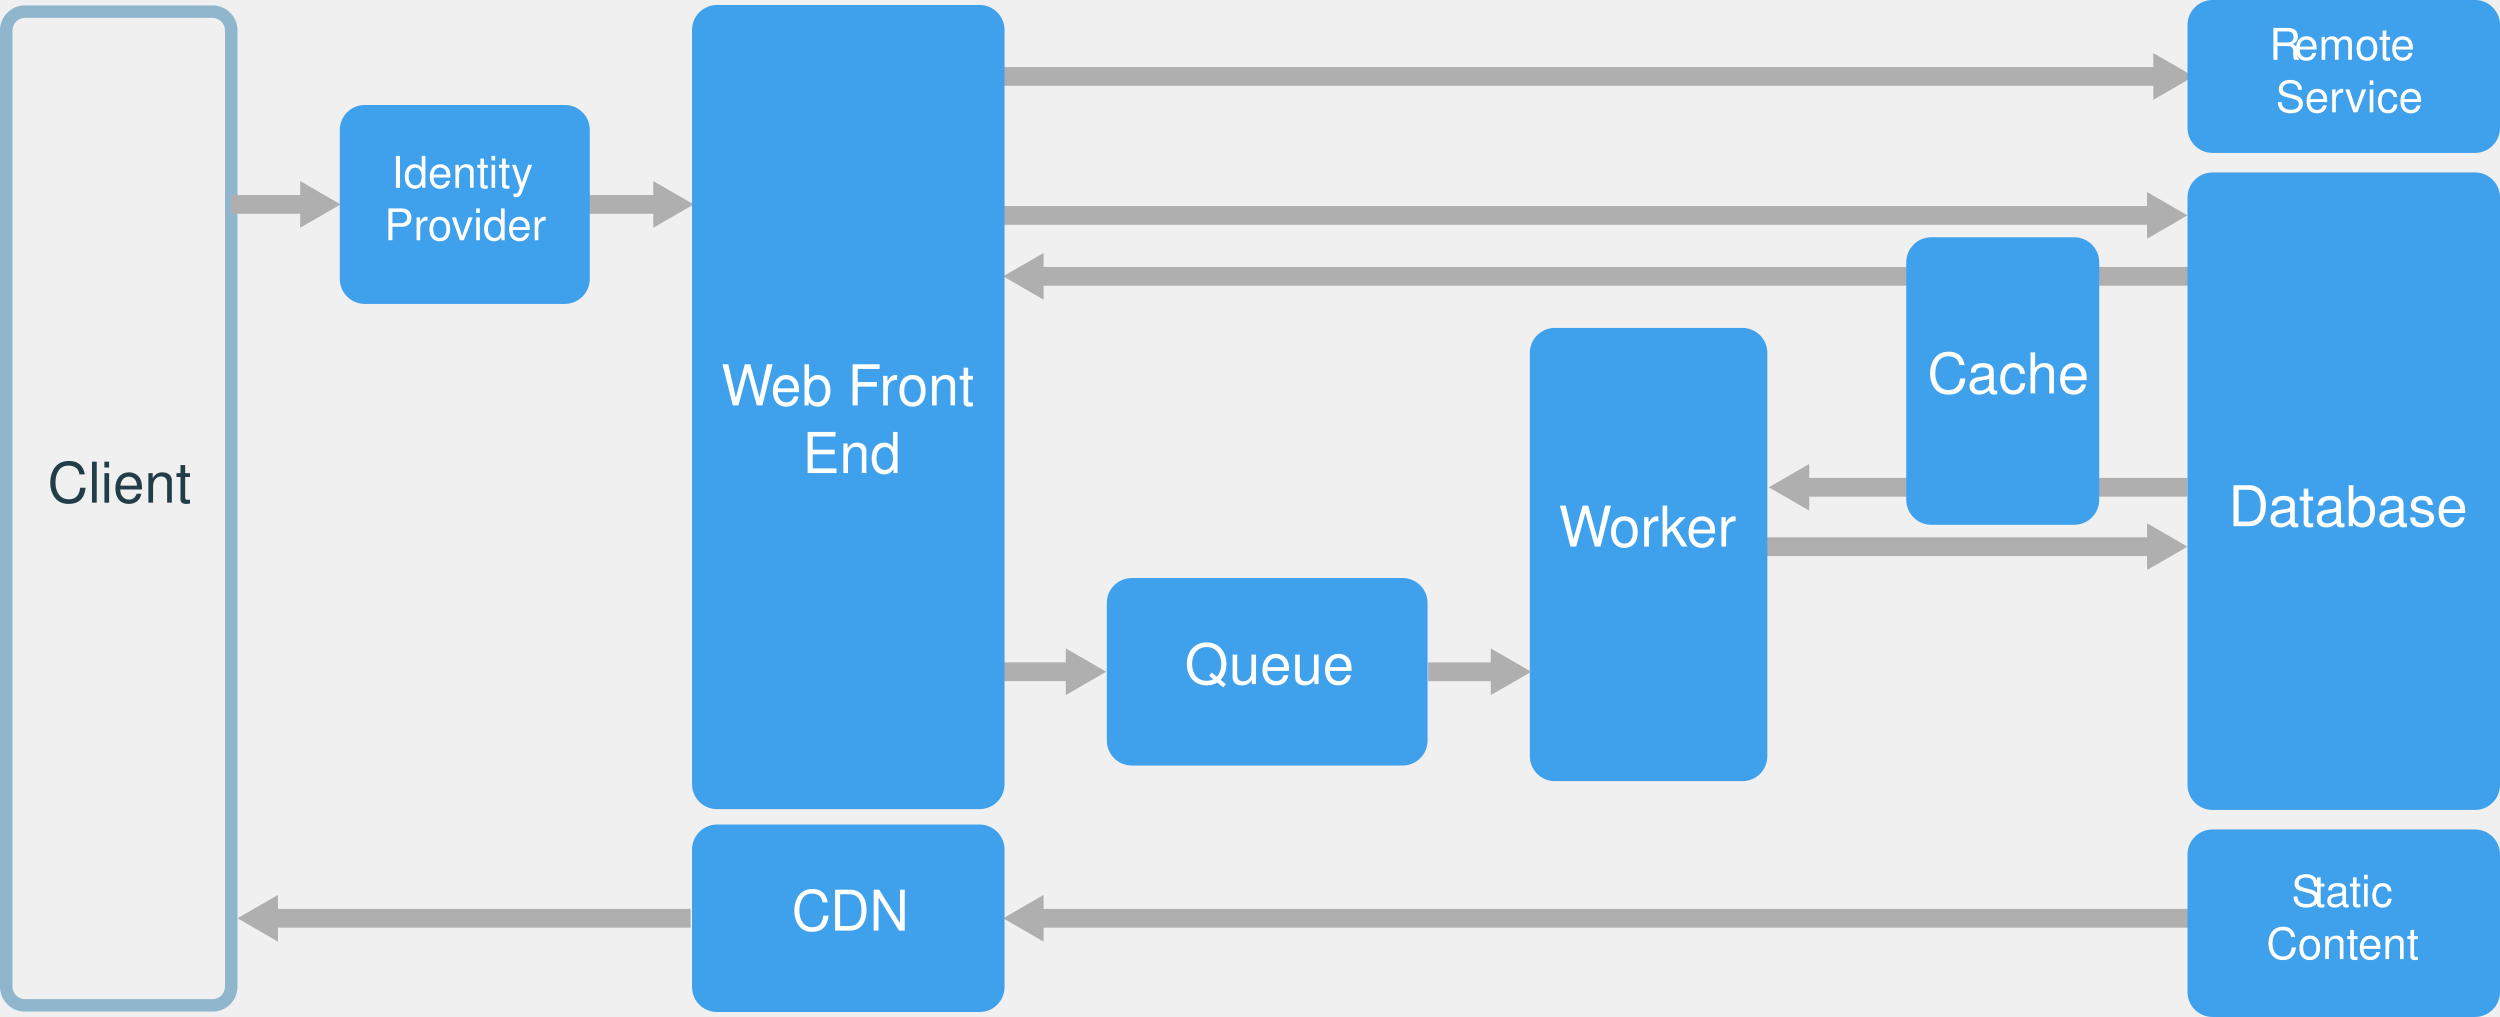
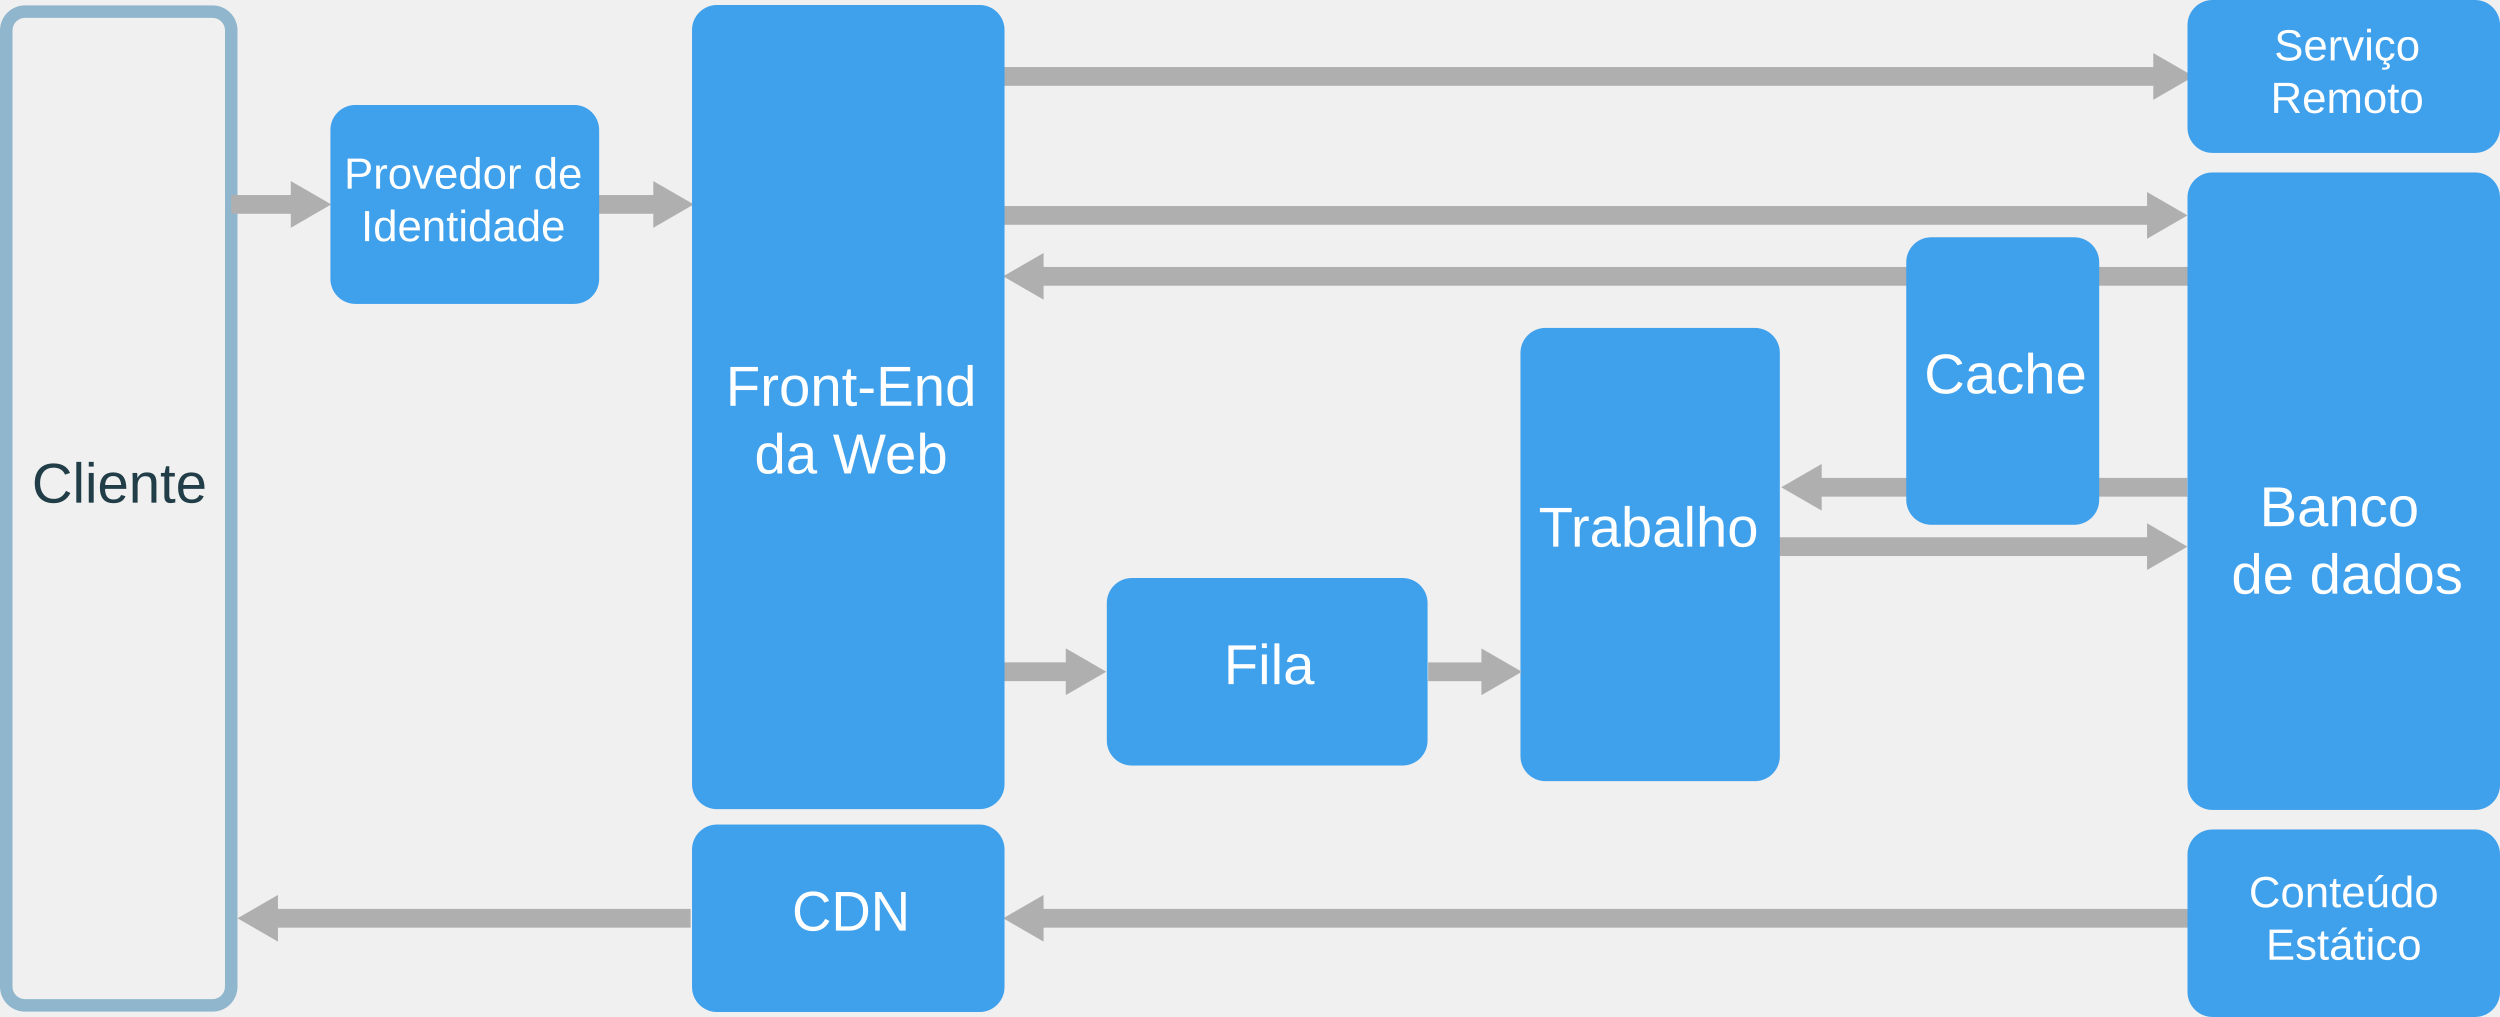
- <svg xmlns="http://www.w3.org/2000/svg" id="Layer_1" data-name="Layer 1" width="800" height="325.43" viewBox="0 0 800 325.43">
+ <svg xmlns="http://www.w3.org/2000/svg" viewBox="0 0 800 325.43">
  <defs>
-     <style>
- text{font-family:segoe-ui_normal,Segoe UI,Segoe,Segoe WP,Helvetica Neue,Helvetica,sans-serif;}.cls-1,.cls-3{fill:none;stroke:#afafaf;stroke-width:6px;}.cls-1{stroke-miterlimit:10;}.cls-2{fill:#afafaf;}.cls-3{stroke-linejoin:bevel;}.cls-4{fill:#3fa0ec;}.cls-5,.cls-8{font-size:18px;}.cls-12,.cls-14,.cls-5,.cls-9{fill:#fff;}.cls-6{letter-spacing:-0.04em;}.cls-7{fill:#8fb6cc;}.cls-8{fill:#213d47;}.cls-9{font-size:14px;}.cls-10{letter-spacing:-0.03em;}.cls-11{letter-spacing:-0.03em;}.cls-12{font-size:18.04px;}.cls-13{letter-spacing:-0.04em;}.cls-14{font-size:17.97px;}</style>
+     <style>.cls-1,.cls-3{fill:none;stroke:#afafaf;stroke-width:6px;}.cls-1{stroke-miterlimit:10;}.cls-2{fill:#afafaf;}.cls-3{stroke-linejoin:bevel;}.cls-4{fill:#3fa0ec;}.cls-5{fill:#8fb6cc;}.cls-6,.cls-8,.cls-9{isolation:isolate;}.cls-6,.cls-8{font-size:18px;}.cls-10,.cls-11,.cls-6,.cls-9{fill:#fff;}.cls-10,.cls-11,.cls-6,.cls-8,.cls-9{font-family:ArialMT, Arial;}.cls-7{letter-spacing:-0.04em;}.cls-8{fill:#213d47;}.cls-9{font-size:17.97px;}.cls-10{font-size:14px;}.cls-11{font-size:18.04px;}.cls-12{letter-spacing:-0.02em;}</style>
  </defs>
-   <line class="cls-1" x1="576.76" y1="155.93" x2="700" y2="155.93" />
-   <polygon class="cls-2" points="578.95 163.41 566 155.93 578.95 148.45 578.95 163.41" />
-   <line class="cls-1" x1="331.76" y1="293.85" x2="703" y2="293.85" />
-   <polygon class="cls-2" points="333.95 301.33 321 293.85 333.95 286.37 333.95 301.33" />
-   <line class="cls-1" x1="564" y1="174.93" x2="689.24" y2="174.93" />
-   <polygon class="cls-2" points="687.05 182.41 700 174.93 687.05 167.45 687.05 182.41" />
-   <line class="cls-1" x1="331.76" y1="88.43" x2="706.01" y2="88.43" />
-   <polygon class="cls-2" points="333.95 95.91 320.99 88.42 333.95 80.95 333.95 95.91" />
-   <line class="cls-1" x1="321" y1="68.93" x2="689.24" y2="68.93" />
-   <polygon class="cls-2" points="687.05 76.41 700 68.92 687.05 61.45 687.05 76.41" />
-   <line class="cls-3" x1="320.99" y1="24.46" x2="691.24" y2="24.46" />
-   <polygon class="cls-2" points="689.05 31.94 702.01 24.46 689.05 16.98 689.05 31.94" />
-   <line class="cls-1" x1="188" y1="65.41" x2="211.24" y2="65.41" />
-   <polygon class="cls-2" points="209.05 72.89 222 65.41 209.05 57.94 209.05 72.89" />
-   <rect class="cls-4" x="489.55" y="104.93" width="76" height="145.04" rx="8" ry="8" />
-   <text class="cls-5" transform="translate(498.78 174.92)">
-     <tspan class="cls-6">W</tspan>
-     <tspan x="16.11" y="0">orker</tspan>
-   </text>
-   <path class="cls-7" d="M68,156.79a4,4,0,0,1,4,4v306a4,4,0,0,1-4,4H8a4,4,0,0,1-4-4v-306a4,4,0,0,1,4-4H68m0-4H8a8,8,0,0,0-8,8v306a8,8,0,0,0,8,8H68a8,8,0,0,0,8-8v-306a8,8,0,0,0-8-8Z" transform="translate(0 -151.07)" />
-   <text class="cls-8" transform="translate(15.22 160.85)">Client</text>
-   <line class="cls-1" x1="74" y1="65.41" x2="98.24" y2="65.41" />
-   <polygon class="cls-2" points="96.05 72.89 109 65.41 96.05 57.94 96.05 72.89" />
-   <line class="cls-1" x1="321" y1="214.95" x2="343.24" y2="214.95" />
-   <polygon class="cls-2" points="341.05 222.43 354 214.95 341.05 207.47 341.05 222.43" />
-   <rect class="cls-4" x="700" width="100" height="48.93" rx="8" ry="8" />
-   <text class="cls-9" transform="translate(726.19 19.14)">
-     <tspan class="cls-10">R</tspan>
-     <tspan x="7.96" y="0">emote</tspan>
-     <tspan x="2.05" y="16.8">Service</tspan>
-   </text>
-   <rect class="cls-4" x="700" y="265.43" width="100" height="60" rx="8" ry="8" />
-   <text class="cls-9" transform="translate(733.27 290.11)">
-     <tspan class="cls-11">S</tspan>
-     <tspan x="6.99" y="0">tatic</tspan>
-     <tspan x="-8.04" y="16.8">Content</tspan>
-   </text>
-   <rect class="cls-4" x="700" y="55.18" width="100" height="204" rx="8" ry="8" />
-   <text class="cls-5" transform="translate(713.09 168.38)">Database</text>
-   <rect class="cls-4" x="354.18" y="184.97" width="102.64" height="60" rx="8" ry="8" />
-   <text class="cls-5" transform="translate(379.11 218.92)">Queue</text>
-   <rect class="cls-4" x="221.45" y="1.59" width="100" height="257.34" rx="8" ry="8" />
-   <text class="cls-12" transform="translate(230.81 129.72) scale(0.98 1)">
-     <tspan class="cls-13">W</tspan>
-     <tspan x="16.14" y="0">eb Front</tspan>
-     <tspan x="26.57" y="21.65">End</tspan>
-   </text>
-   <rect class="cls-4" x="221.45" y="263.85" width="100" height="60" rx="8" ry="8" />
-   <text class="cls-14" transform="translate(253.35 297.79) scale(0.97 1)">CDN</text>
-   <rect class="cls-4" x="108.73" y="33.59" width="80" height="63.66" rx="8" ry="8" />
-   <text class="cls-9" transform="translate(125.29 60.09)">Identity<tspan x="-2.29" y="16.8">Provider</tspan>
-   </text>
-   <line class="cls-1" x1="457" y1="214.97" x2="479.24" y2="214.97" />
-   <polygon class="cls-2" points="477.05 222.45 490 214.97 477.05 207.49 477.05 222.45" />
-   <line class="cls-1" x1="86.76" y1="293.85" x2="221" y2="293.85" />
-   <polygon class="cls-2" points="88.95 301.33 76 293.85 88.95 286.37 88.95 301.33" />
-   <rect class="cls-4" x="610" y="75.93" width="61.75" height="92" rx="8" ry="8" />
-   <text class="cls-5" transform="translate(616.77 125.88)">Cache</text>
+   <g id="Shapes">
+     <line class="cls-1" x1="580.76" y1="155.93" x2="700" y2="155.93" />
+     <polygon class="cls-2" points="582.95 163.41 570 155.93 582.95 148.45 582.95 163.41" />
+     <line class="cls-1" x1="331.76" y1="293.85" x2="703" y2="293.85" />
+     <polygon class="cls-2" points="333.95 301.33 321 293.85 333.95 286.37 333.95 301.33" />
+     <line class="cls-1" x1="568" y1="174.93" x2="689.24" y2="174.93" />
+     <polygon class="cls-2" points="687.05 182.41 700 174.93 687.05 167.45 687.05 182.41" />
+     <line class="cls-1" x1="331.76" y1="88.43" x2="706.01" y2="88.43" />
+     <polygon class="cls-2" points="333.95 95.91 320.99 88.42 333.95 80.95 333.95 95.91" />
+     <line class="cls-1" x1="321" y1="68.93" x2="689.24" y2="68.93" />
+     <polygon class="cls-2" points="687.05 76.41 700 68.92 687.05 61.45 687.05 76.41" />
+     <line class="cls-3" x1="320.99" y1="24.46" x2="691.24" y2="24.46" />
+     <polygon class="cls-2" points="689.05 31.94 702.01 24.46 689.05 16.98 689.05 31.94" />
+     <line class="cls-1" x1="188" y1="65.41" x2="211.24" y2="65.41" />
+     <polygon class="cls-2" points="209.05 72.89 222 65.41 209.05 57.94 209.05 72.89" />
+     <rect class="cls-4" x="486.55" y="104.93" width="83" height="145.04" rx="8" ry="8" />
+     <path class="cls-5" d="M68,5.72a4,4,0,0,1,4,4v306a4,4,0,0,1-4,4H8a4,4,0,0,1-4-4V9.72a4,4,0,0,1,4-4H68m0-4H8a8,8,0,0,0-8,8v306a8,8,0,0,0,8,8H68a8,8,0,0,0,8-8V9.72A8,8,0,0,0,68,1.72Z" />
+     <line class="cls-1" x1="74" y1="65.41" x2="95.24" y2="65.41" />
+     <polygon class="cls-2" points="93.05 72.89 106 65.41 93.05 57.94 93.05 72.89" />
+     <line class="cls-1" x1="321" y1="214.95" x2="343.24" y2="214.95" />
+     <polygon class="cls-2" points="341.05 222.43 354 214.95 341.05 207.47 341.05 222.43" />
+     <rect class="cls-4" x="700" width="100" height="48.93" rx="8" ry="8" />
+     <rect class="cls-4" x="700" y="265.43" width="100" height="60" rx="8" ry="8" />
+     <rect class="cls-4" x="700" y="55.18" width="100" height="204" rx="8" ry="8" />
+     <rect class="cls-4" x="354.18" y="184.97" width="102.64" height="60" rx="8" ry="8" />
+     <rect class="cls-4" x="221.45" y="1.59" width="100" height="257.34" rx="8" ry="8" />
+     <rect class="cls-4" x="221.45" y="263.85" width="100" height="60" rx="8" ry="8" />
+     <rect class="cls-4" x="105.73" y="33.59" width="86" height="63.66" rx="8" ry="8" />
+     <line class="cls-1" x1="457" y1="214.97" x2="476.24" y2="214.97" />
+     <polygon class="cls-2" points="474.05 222.45 487 214.97 474.05 207.49 474.05 222.45" />
+     <line class="cls-1" x1="86.76" y1="293.85" x2="221" y2="293.85" />
+     <polygon class="cls-2" points="88.95 301.33 76 293.85 88.95 286.37 88.95 301.33" />
+     <rect class="cls-4" x="610" y="75.93" width="61.75" height="92" rx="8" ry="8" />
+   </g>
+   <g id="Layer_2" data-name="Layer 2">
+     <text class="cls-6" transform="translate(492.36 174.93)">
+       <tspan class="cls-7">T</tspan>
+       <tspan x="10.33" y="0">rabalho</tspan>
+     </text>
+     <text class="cls-8" transform="translate(10.2 160.85)">Cliente</text>
+     <text class="cls-6" transform="translate(723.07 168.38)">Banco <tspan x="-9.01" y="21.6">de dados</tspan>
+     </text>
+     <text class="cls-6" transform="translate(391.61 218.92)">Fila</text>
+     <text class="cls-9" transform="translate(253.47 297.79) scale(0.97 1)">CDN</text>
+     <text class="cls-6" transform="translate(615.75 125.88)">Cache</text>
+     <text class="cls-10" transform="translate(110.09 60.37)">Provedor de <tspan x="5.44" y="16.8">Identidade</tspan>
+     </text>
+     <text class="cls-11" transform="translate(232.24 129.85)">Front-End <tspan x="9.18" y="21.65">da </tspan>
+       <tspan class="cls-12" x="34.26" y="21.65">W</tspan>
+       <tspan x="50.96" y="21.65">eb</tspan>
+     </text>
+     <text class="cls-10" transform="translate(727.75 19.34)">Serviço <tspan x="-1.17" y="16.8">Remoto</tspan>
+     </text>
+     <text class="cls-10" transform="translate(719.64 290.31)">Conteúdo <tspan x="5.46" y="16.8">Estático</tspan>
+     </text>
+   </g>
</svg>
